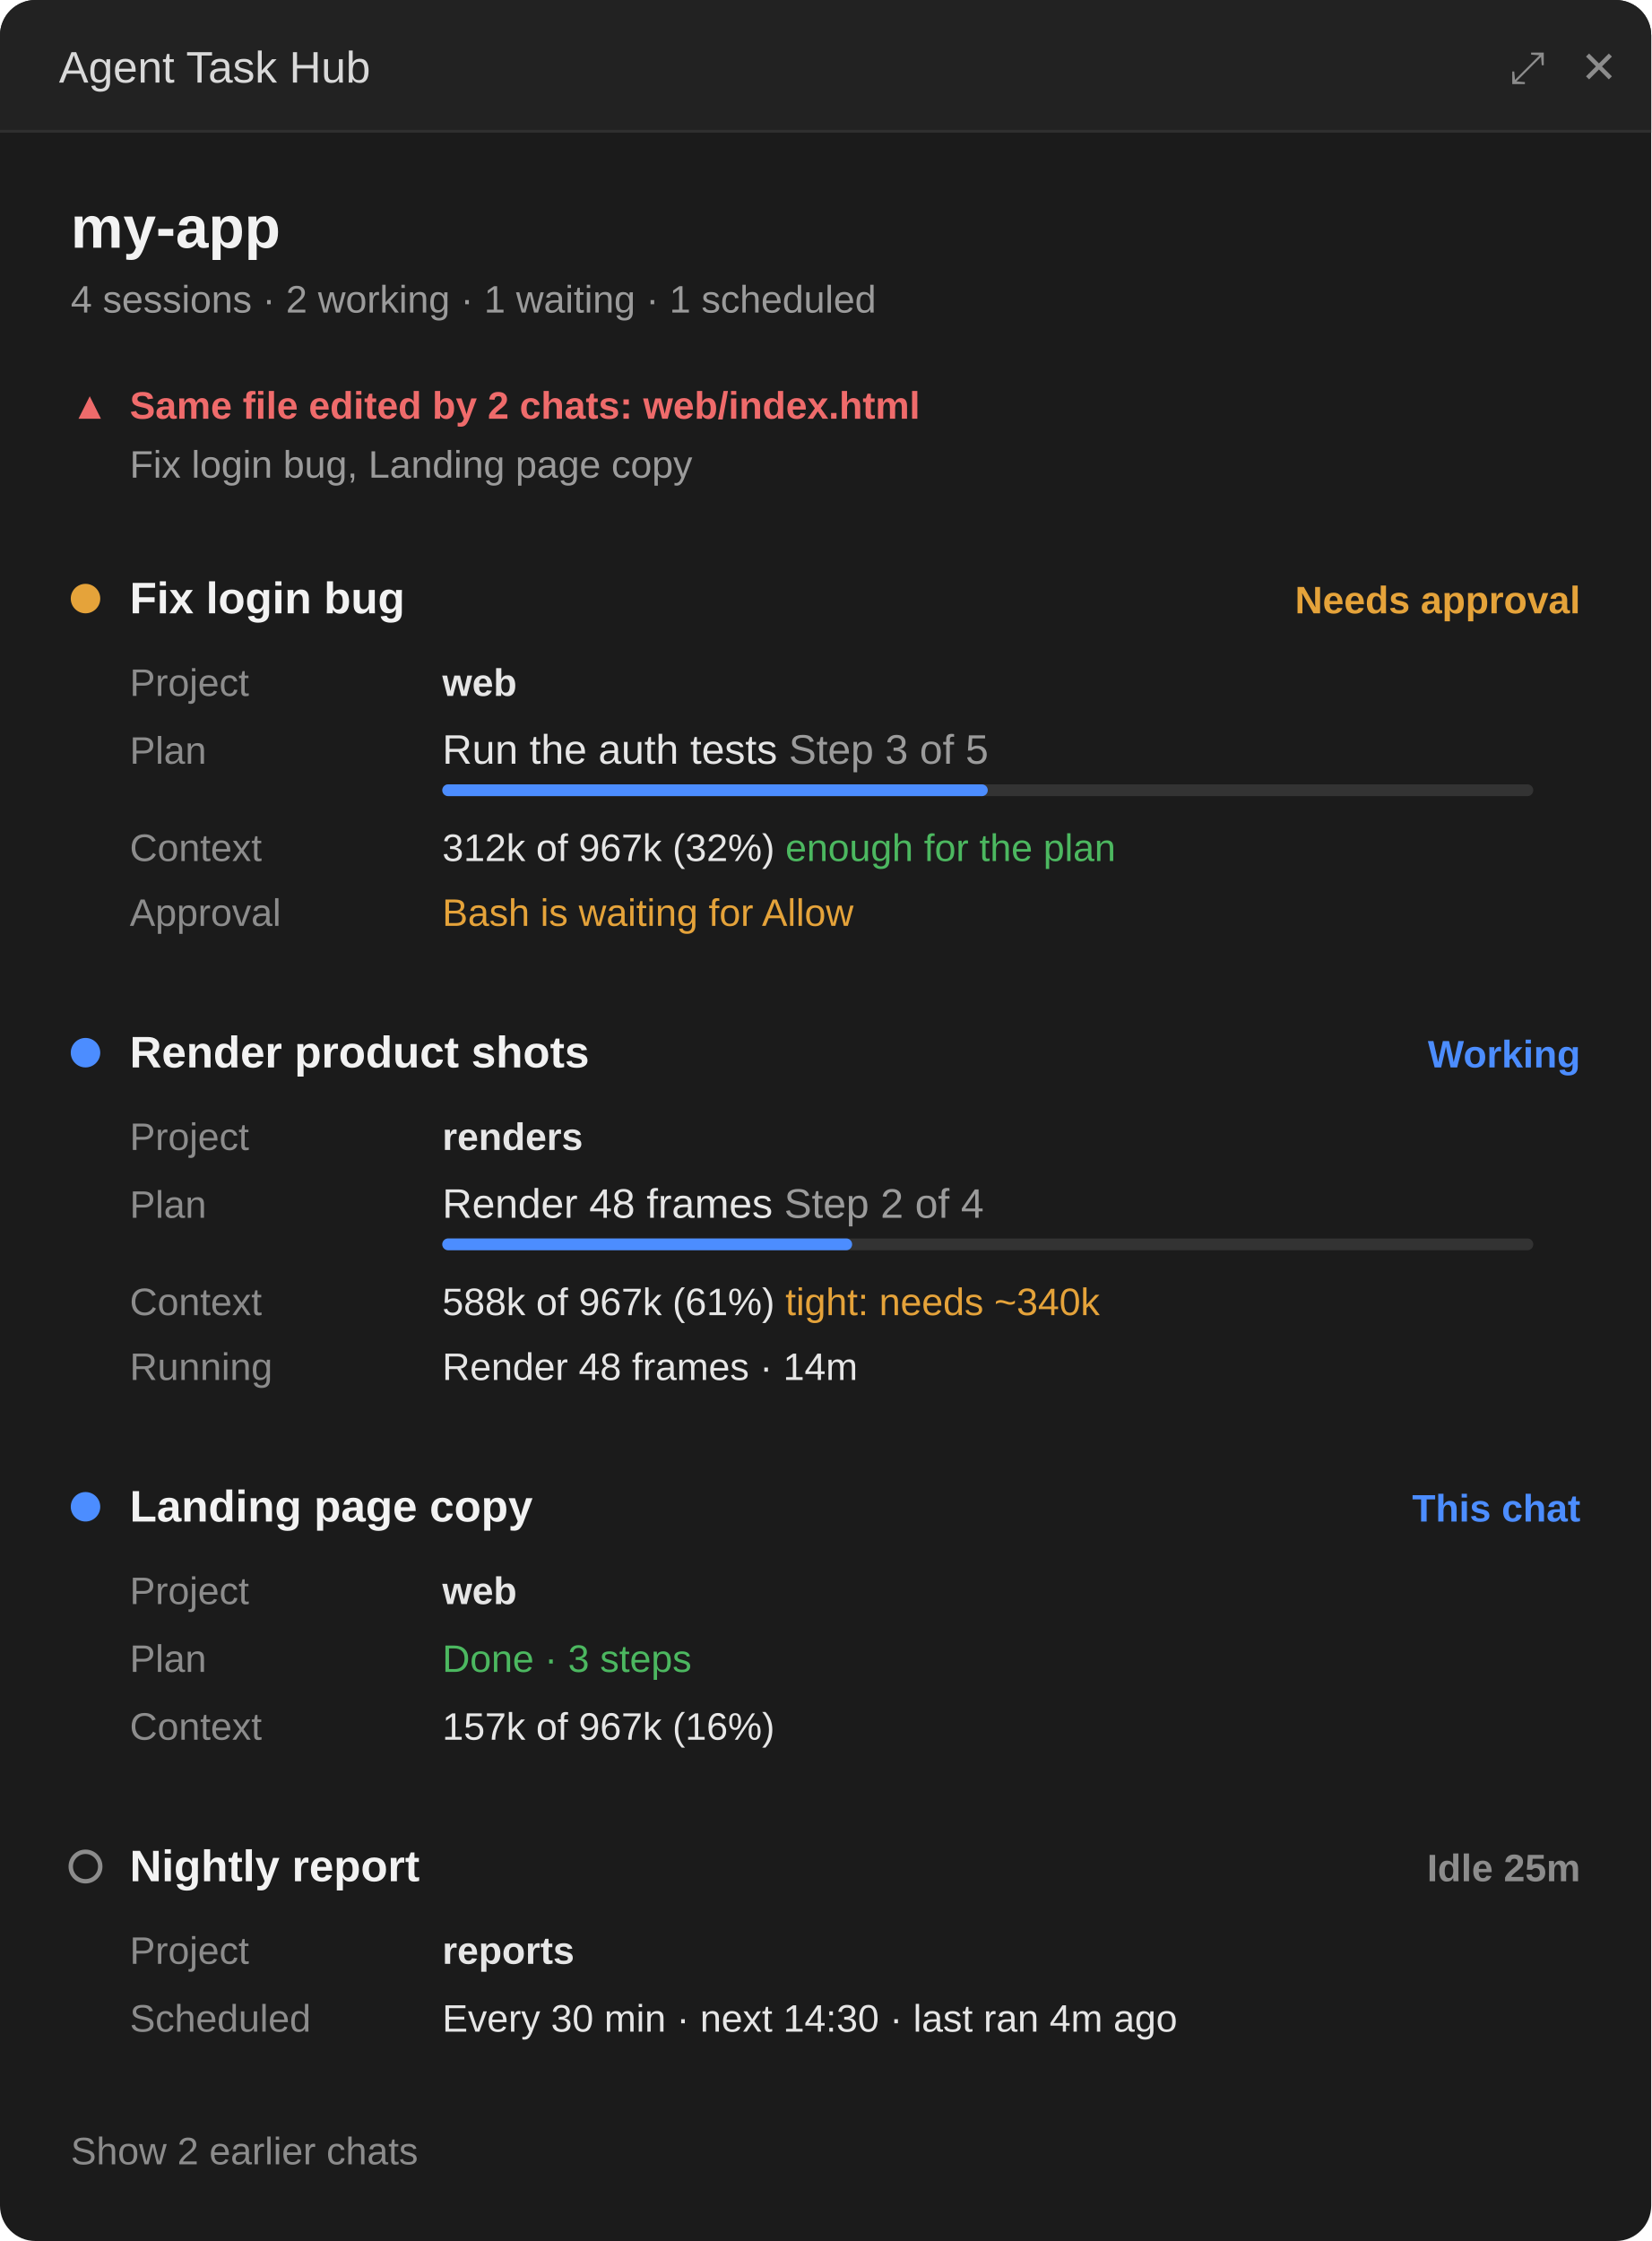
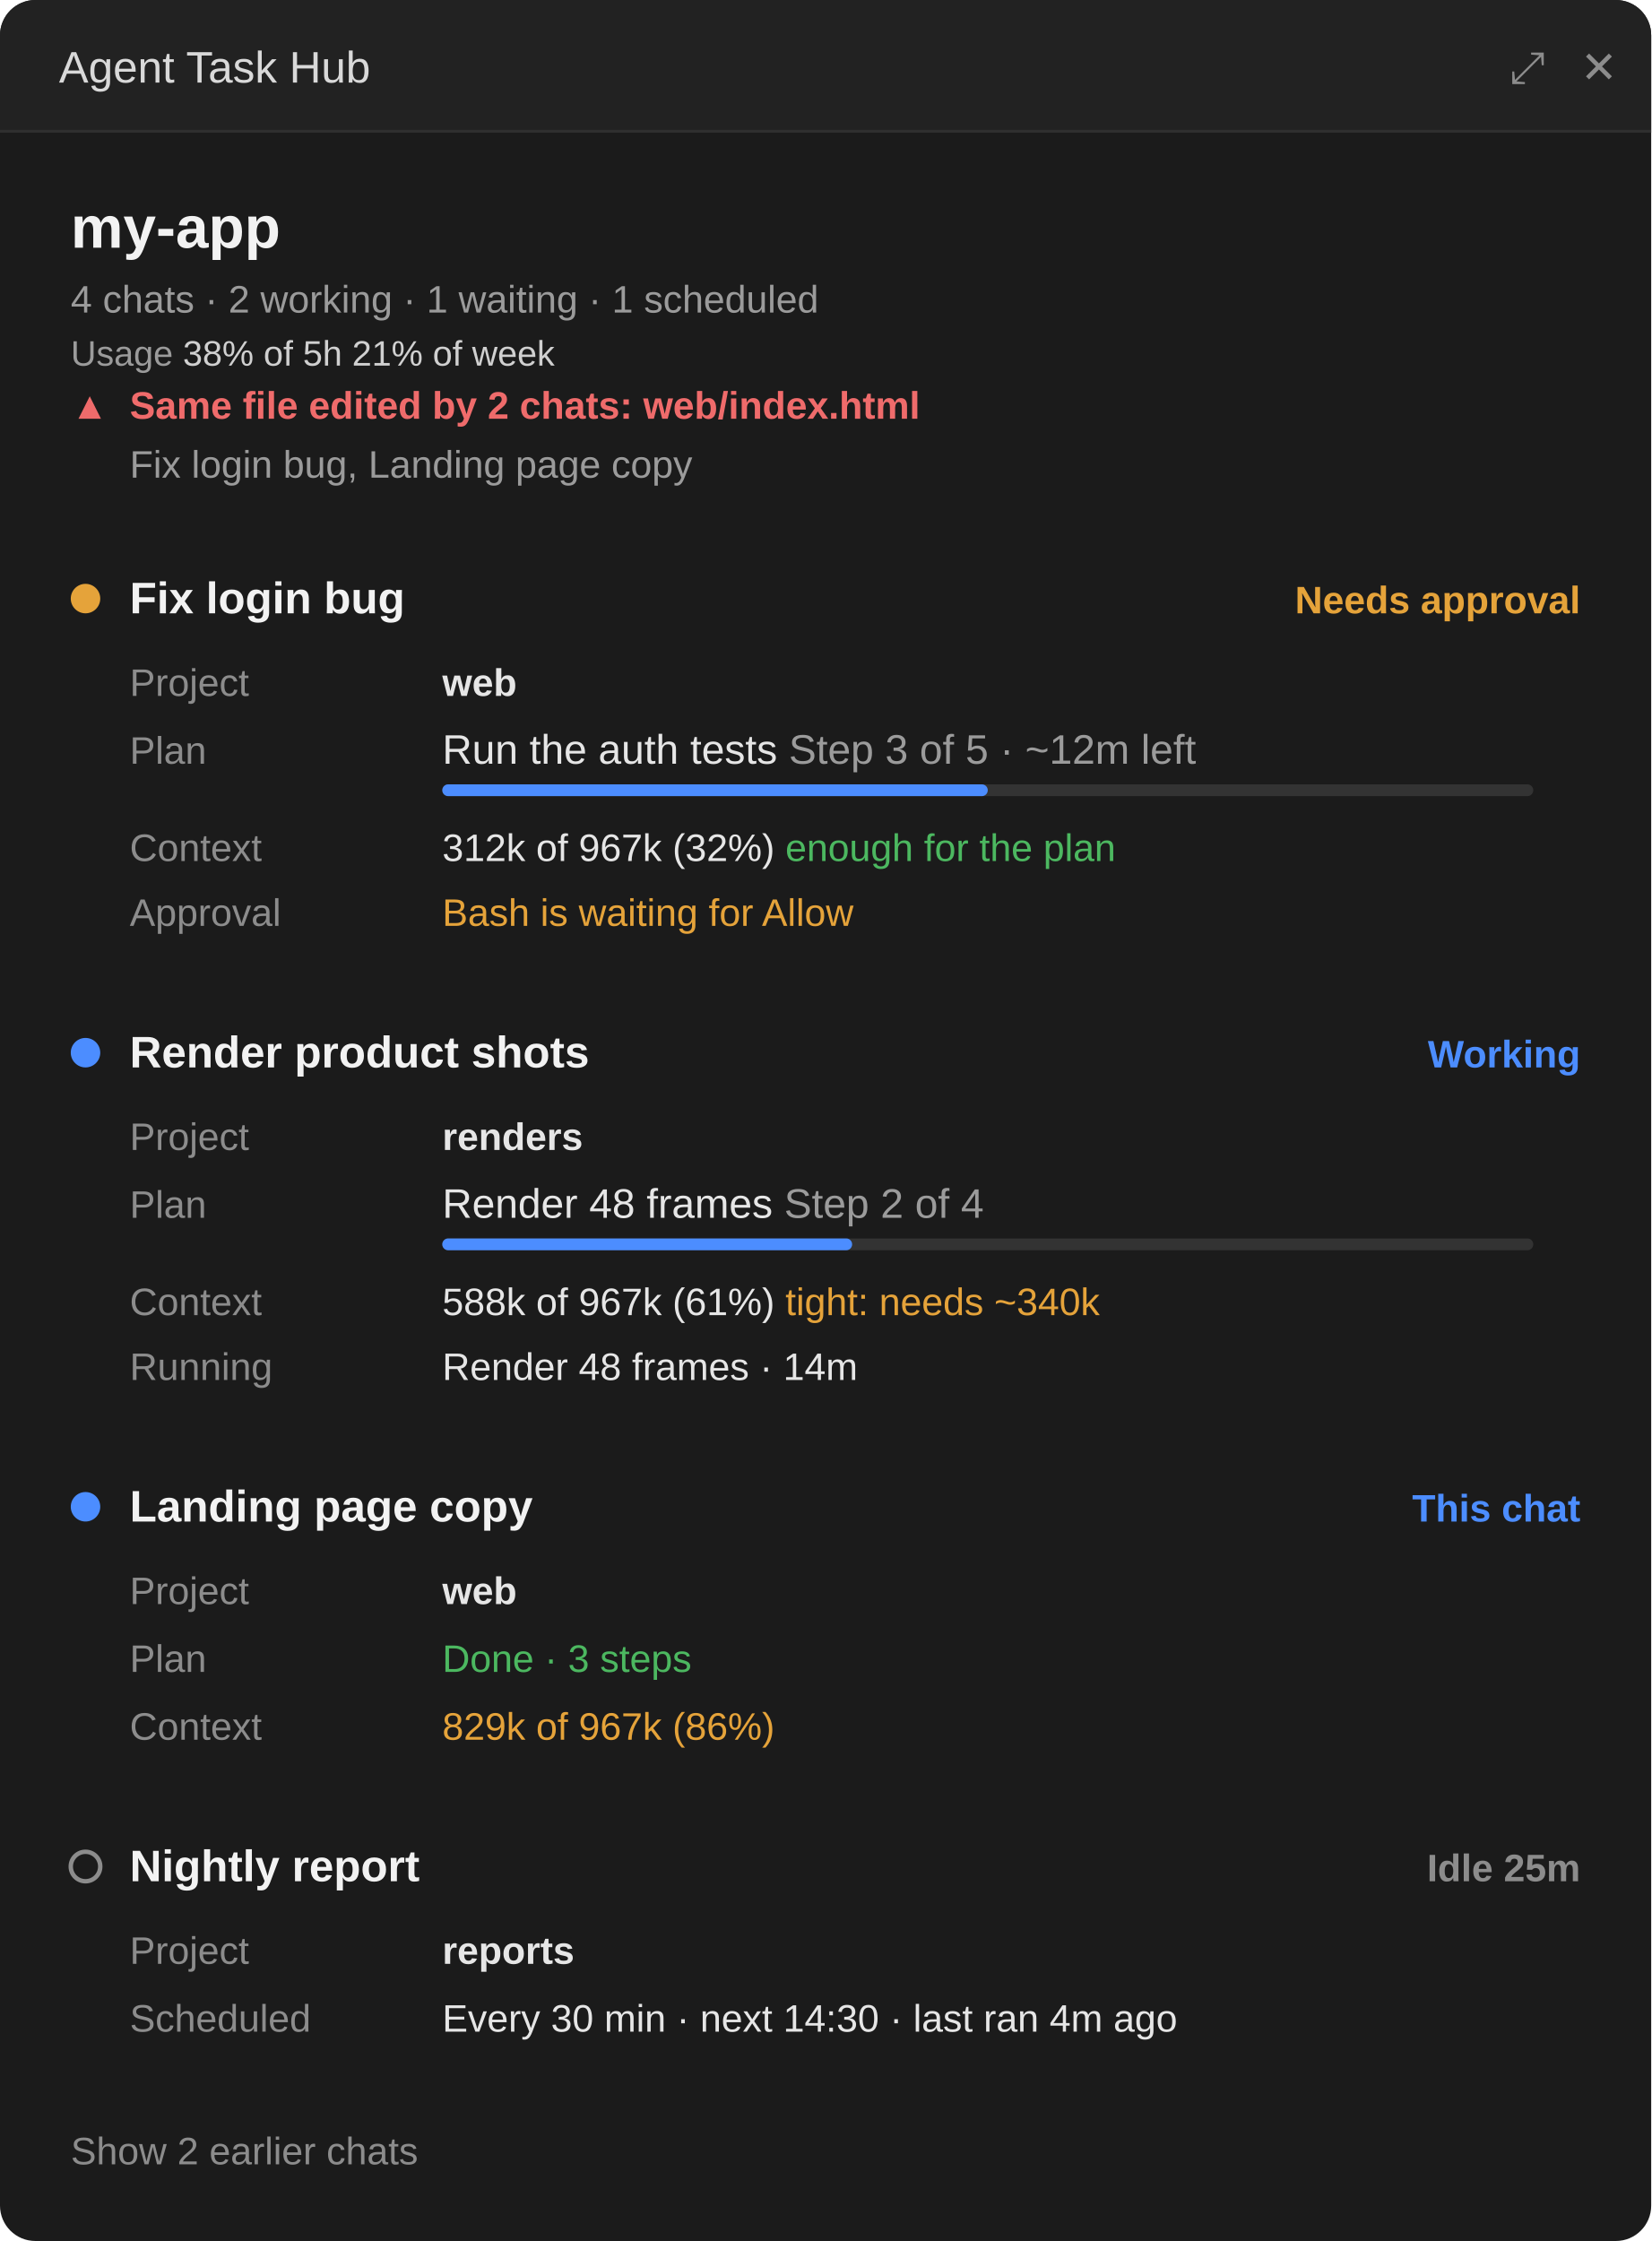
<svg xmlns="http://www.w3.org/2000/svg" width="560" height="760" viewBox="0 0 560 760" font-family="'Segoe UI', system-ui, -apple-system, 'Helvetica Neue', Arial, sans-serif">
  <defs>
    <clipPath id="frame">
      <rect width="560" height="760" rx="12" />
    </clipPath>
  </defs>
  <g clip-path="url(#frame)">
    <rect width="560" height="760" fill="#1b1b1b" />
    <rect width="560" height="44" fill="#222222" />
    <text x="20" y="28" font-size="15" fill="#d9d9d9">Agent Task Hub</text>
    <text x="512" y="28" font-size="15" fill="#8c8c8c">⤢</text>
    <text x="536" y="28" font-size="15" fill="#8c8c8c">✕</text>
    <line x1="0" y1="44.5" x2="560" y2="44.5" stroke="#2f2f2f" />
    <text x="24" y="84" font-size="20" font-weight="600" fill="#f2f2f2">my-app</text>
-     <text x="24" y="106" font-size="13" fill="#9b9b9b">4 sessions · 2 working · 1 waiting · 1 scheduled</text>
+     <text x="24" y="106" font-size="13" fill="#9b9b9b">4 chats · 2 working · 1 waiting · 1 scheduled</text>
+     <text x="24" y="124" font-size="12" fill="#9b9b9b">Usage <tspan fill="#d0d0d0">38% of 5h</tspan>
+       <tspan fill="#d0d0d0">21% of week</tspan>
+     </text>
    <text x="24" y="142" font-size="13" fill="#ef6b6b">▲</text>
    <text x="44" y="142" font-size="13" font-weight="600" fill="#ef6b6b">Same file edited by 2 chats: web/index.html</text>
    <text x="44" y="162" font-size="13" fill="#9b9b9b">Fix login bug, Landing page copy</text>
    <circle cx="29" cy="203" r="5" fill="#e5a33a" />
    <text x="44" y="208" font-size="15" font-weight="600" fill="#f2f2f2">Fix login bug</text>
    <text x="536" y="208" font-size="13" font-weight="600" fill="#e5a33a" text-anchor="end">Needs approval</text>
    <text x="44" y="236" font-size="13" fill="#8c8c8c">Project</text>
    <text x="150" y="236" font-size="13" font-weight="600" fill="#e6e6e6">web</text>
    <text x="44" y="259" font-size="13" fill="#8c8c8c">Plan</text>
-     <text x="150" y="259" font-size="14" fill="#e6e6e6">Run the auth tests <tspan fill="#9b9b9b">Step 3 of 5</tspan>
+     <text x="150" y="259" font-size="14" fill="#e6e6e6">Run the auth tests <tspan fill="#9b9b9b">Step 3 of 5 · ~12m left</tspan>
    </text>
    <rect x="150" y="266" width="370" height="4" rx="2" fill="#333333" />
    <rect x="150" y="266" width="185" height="4" rx="2" fill="#4c8dff" />
    <text x="44" y="292" font-size="13" fill="#8c8c8c">Context</text>
    <text x="150" y="292" font-size="13" fill="#e6e6e6">312k of 967k (32%) <tspan fill="#4cb860">enough for the plan</tspan>
    </text>
    <text x="44" y="314" font-size="13" fill="#8c8c8c">Approval</text>
    <text x="150" y="314" font-size="13" fill="#e5a33a">Bash is waiting for Allow</text>
    <circle cx="29" cy="357" r="5" fill="#4c8dff" />
    <text x="44" y="362" font-size="15" font-weight="600" fill="#f2f2f2">Render product shots</text>
    <text x="536" y="362" font-size="13" font-weight="600" fill="#4c8dff" text-anchor="end">Working</text>
    <text x="44" y="390" font-size="13" fill="#8c8c8c">Project</text>
    <text x="150" y="390" font-size="13" font-weight="600" fill="#e6e6e6">renders</text>
    <text x="44" y="413" font-size="13" fill="#8c8c8c">Plan</text>
    <text x="150" y="413" font-size="14" fill="#e6e6e6">Render 48 frames <tspan fill="#9b9b9b">Step 2 of 4</tspan>
    </text>
    <rect x="150" y="420" width="370" height="4" rx="2" fill="#333333" />
    <rect x="150" y="420" width="139" height="4" rx="2" fill="#4c8dff" />
    <text x="44" y="446" font-size="13" fill="#8c8c8c">Context</text>
    <text x="150" y="446" font-size="13" fill="#e6e6e6">588k of 967k (61%) <tspan fill="#e5a33a">tight: needs ~340k</tspan>
    </text>
    <text x="44" y="468" font-size="13" fill="#8c8c8c">Running</text>
    <text x="150" y="468" font-size="13" fill="#e6e6e6">Render 48 frames · 14m</text>
    <circle cx="29" cy="511" r="5" fill="#4c8dff" />
    <text x="44" y="516" font-size="15" font-weight="600" fill="#f2f2f2">Landing page copy</text>
    <text x="536" y="516" font-size="13" font-weight="600" fill="#4c8dff" text-anchor="end">This chat</text>
    <text x="44" y="544" font-size="13" fill="#8c8c8c">Project</text>
    <text x="150" y="544" font-size="13" font-weight="600" fill="#e6e6e6">web</text>
    <text x="44" y="567" font-size="13" fill="#8c8c8c">Plan</text>
    <text x="150" y="567" font-size="13" fill="#4cb860">Done · 3 steps</text>
    <text x="44" y="590" font-size="13" fill="#8c8c8c">Context</text>
-     <text x="150" y="590" font-size="13" fill="#e6e6e6">157k of 967k (16%)</text>
+     <text x="150" y="590" font-size="13" fill="#e5a33a">829k of 967k (86%)</text>
    <circle cx="29" cy="633" r="5" fill="none" stroke="#8c8c8c" stroke-width="1.5" />
    <text x="44" y="638" font-size="15" font-weight="600" fill="#f2f2f2">Nightly report</text>
    <text x="536" y="638" font-size="13" font-weight="600" fill="#8c8c8c" text-anchor="end">Idle 25m</text>
    <text x="44" y="666" font-size="13" fill="#8c8c8c">Project</text>
    <text x="150" y="666" font-size="13" font-weight="600" fill="#e6e6e6">reports</text>
    <text x="44" y="689" font-size="13" fill="#8c8c8c">Scheduled</text>
    <text x="150" y="689" font-size="13" fill="#e6e6e6">Every 30 min · next 14:30 · last ran 4m ago</text>
    <text x="24" y="734" font-size="13" fill="#8c8c8c">Show 2 earlier chats</text>
  </g>
</svg>
